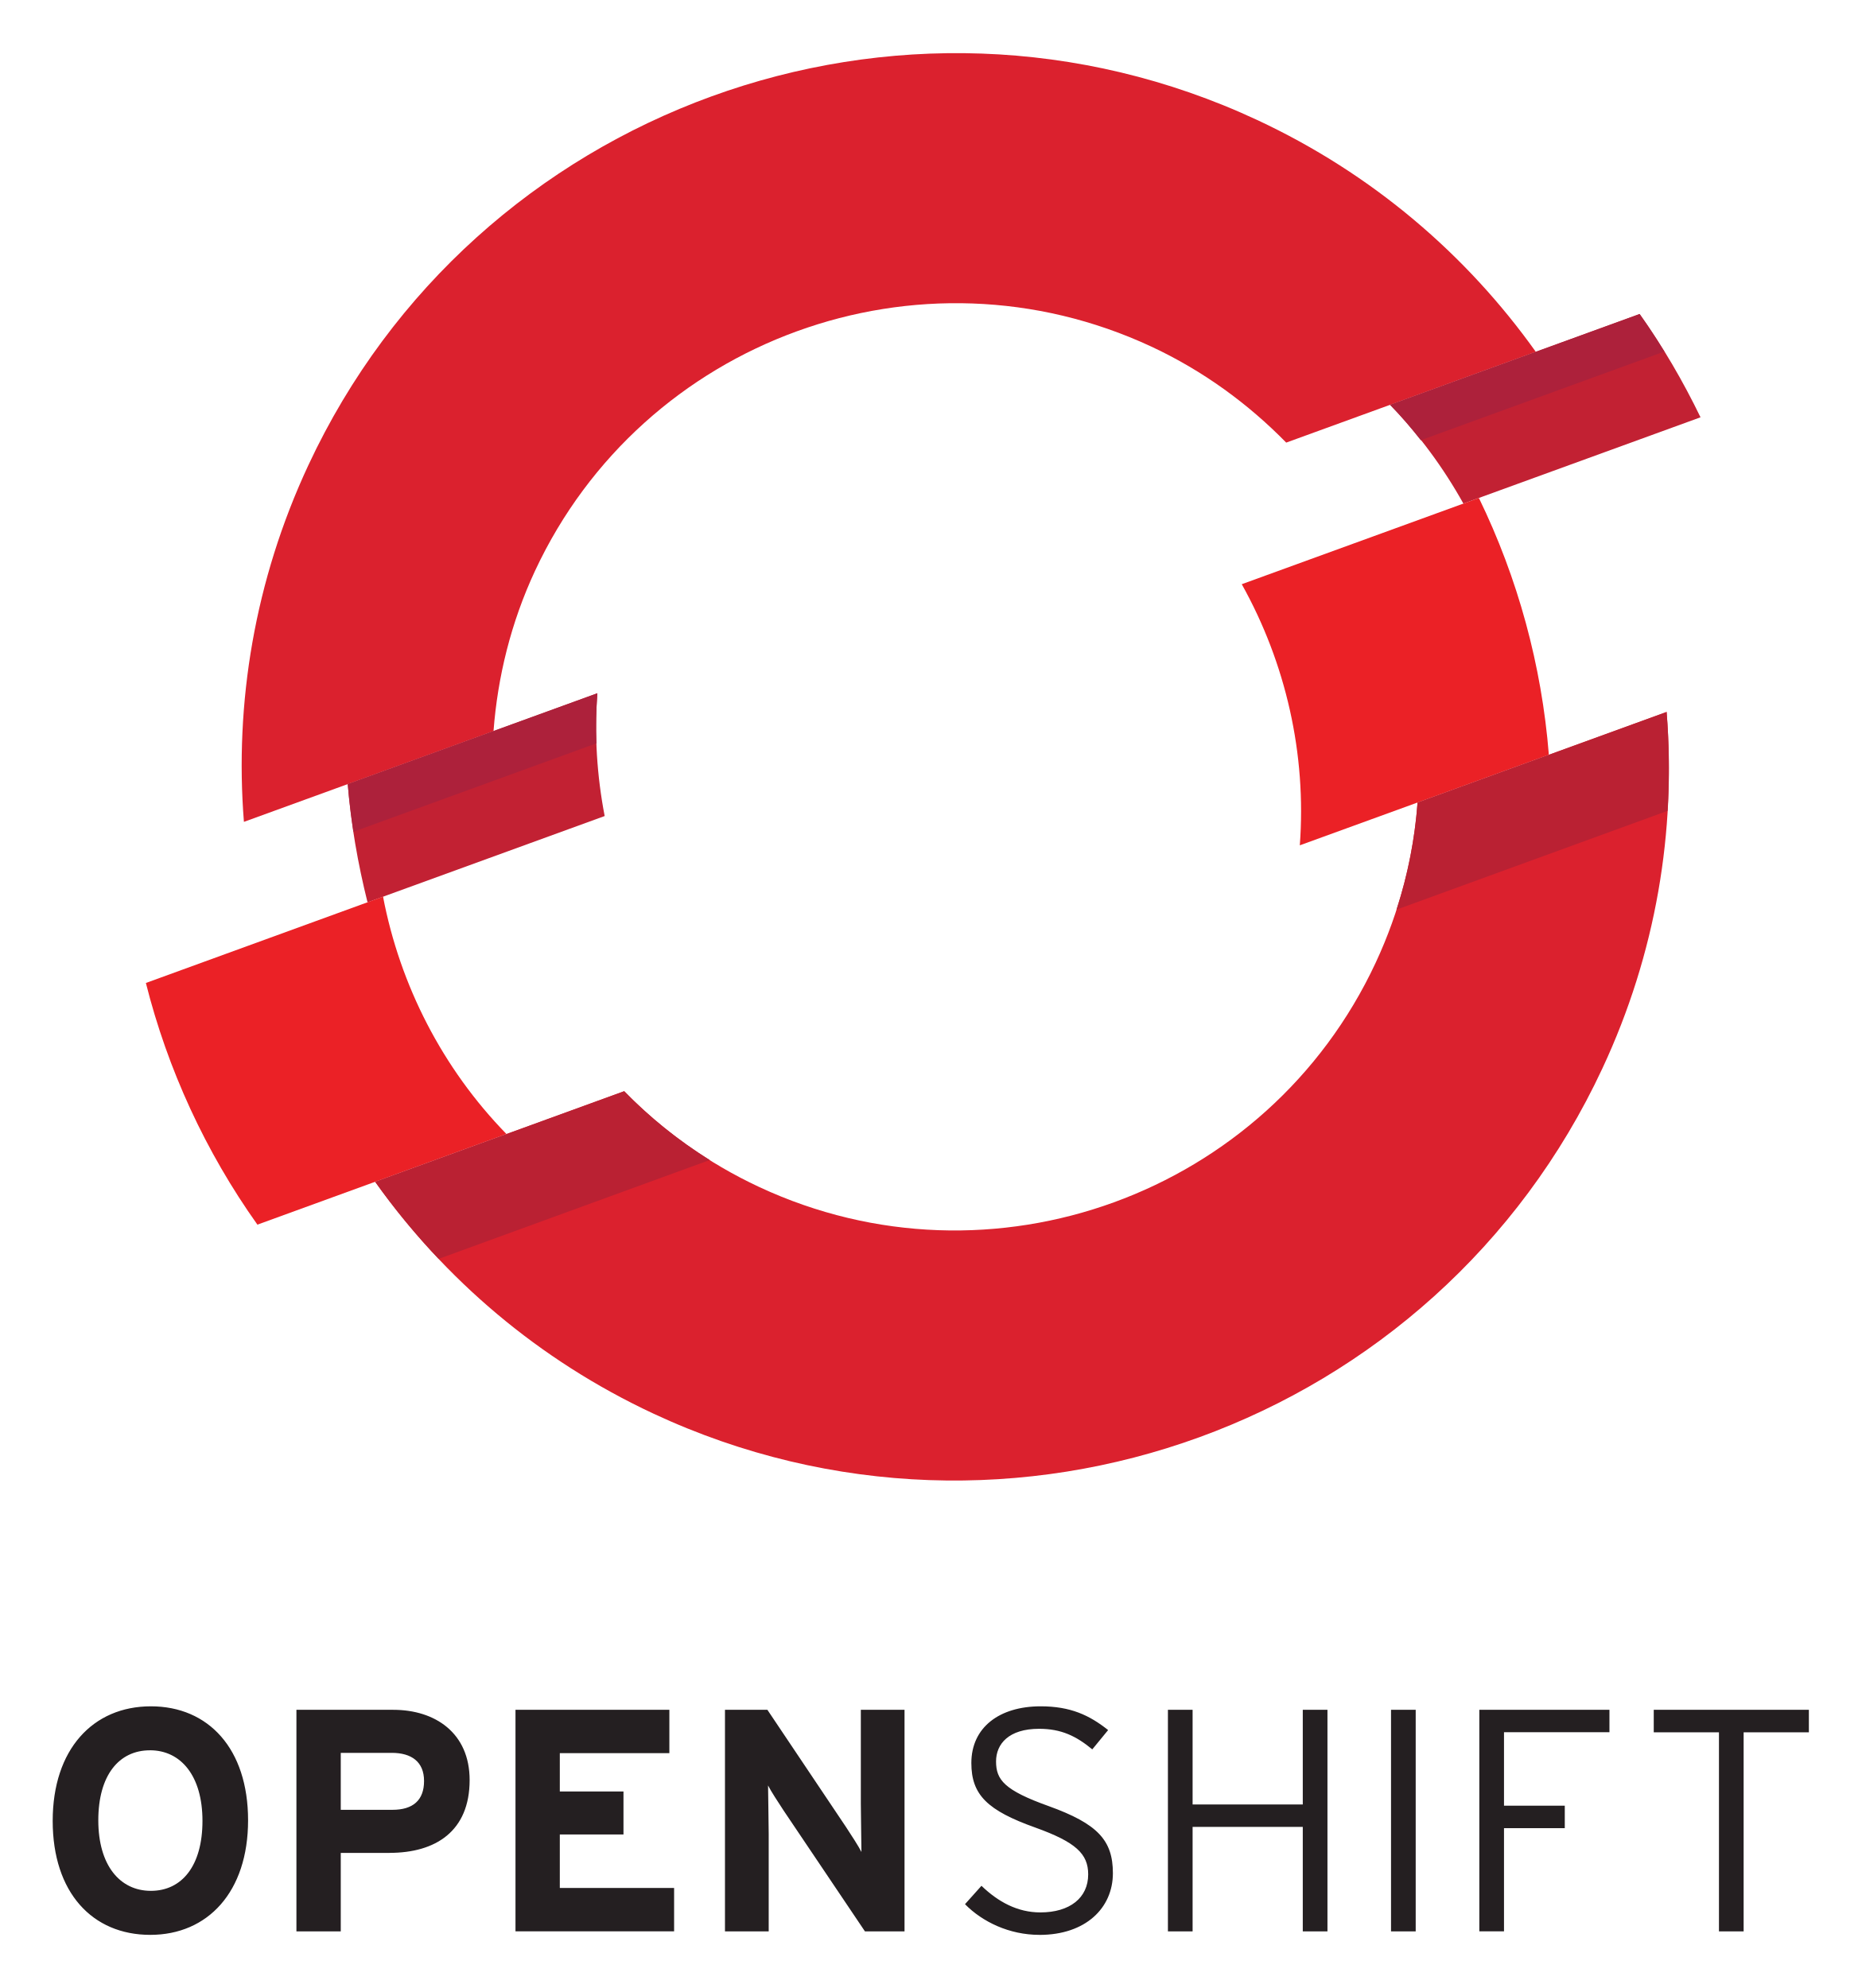
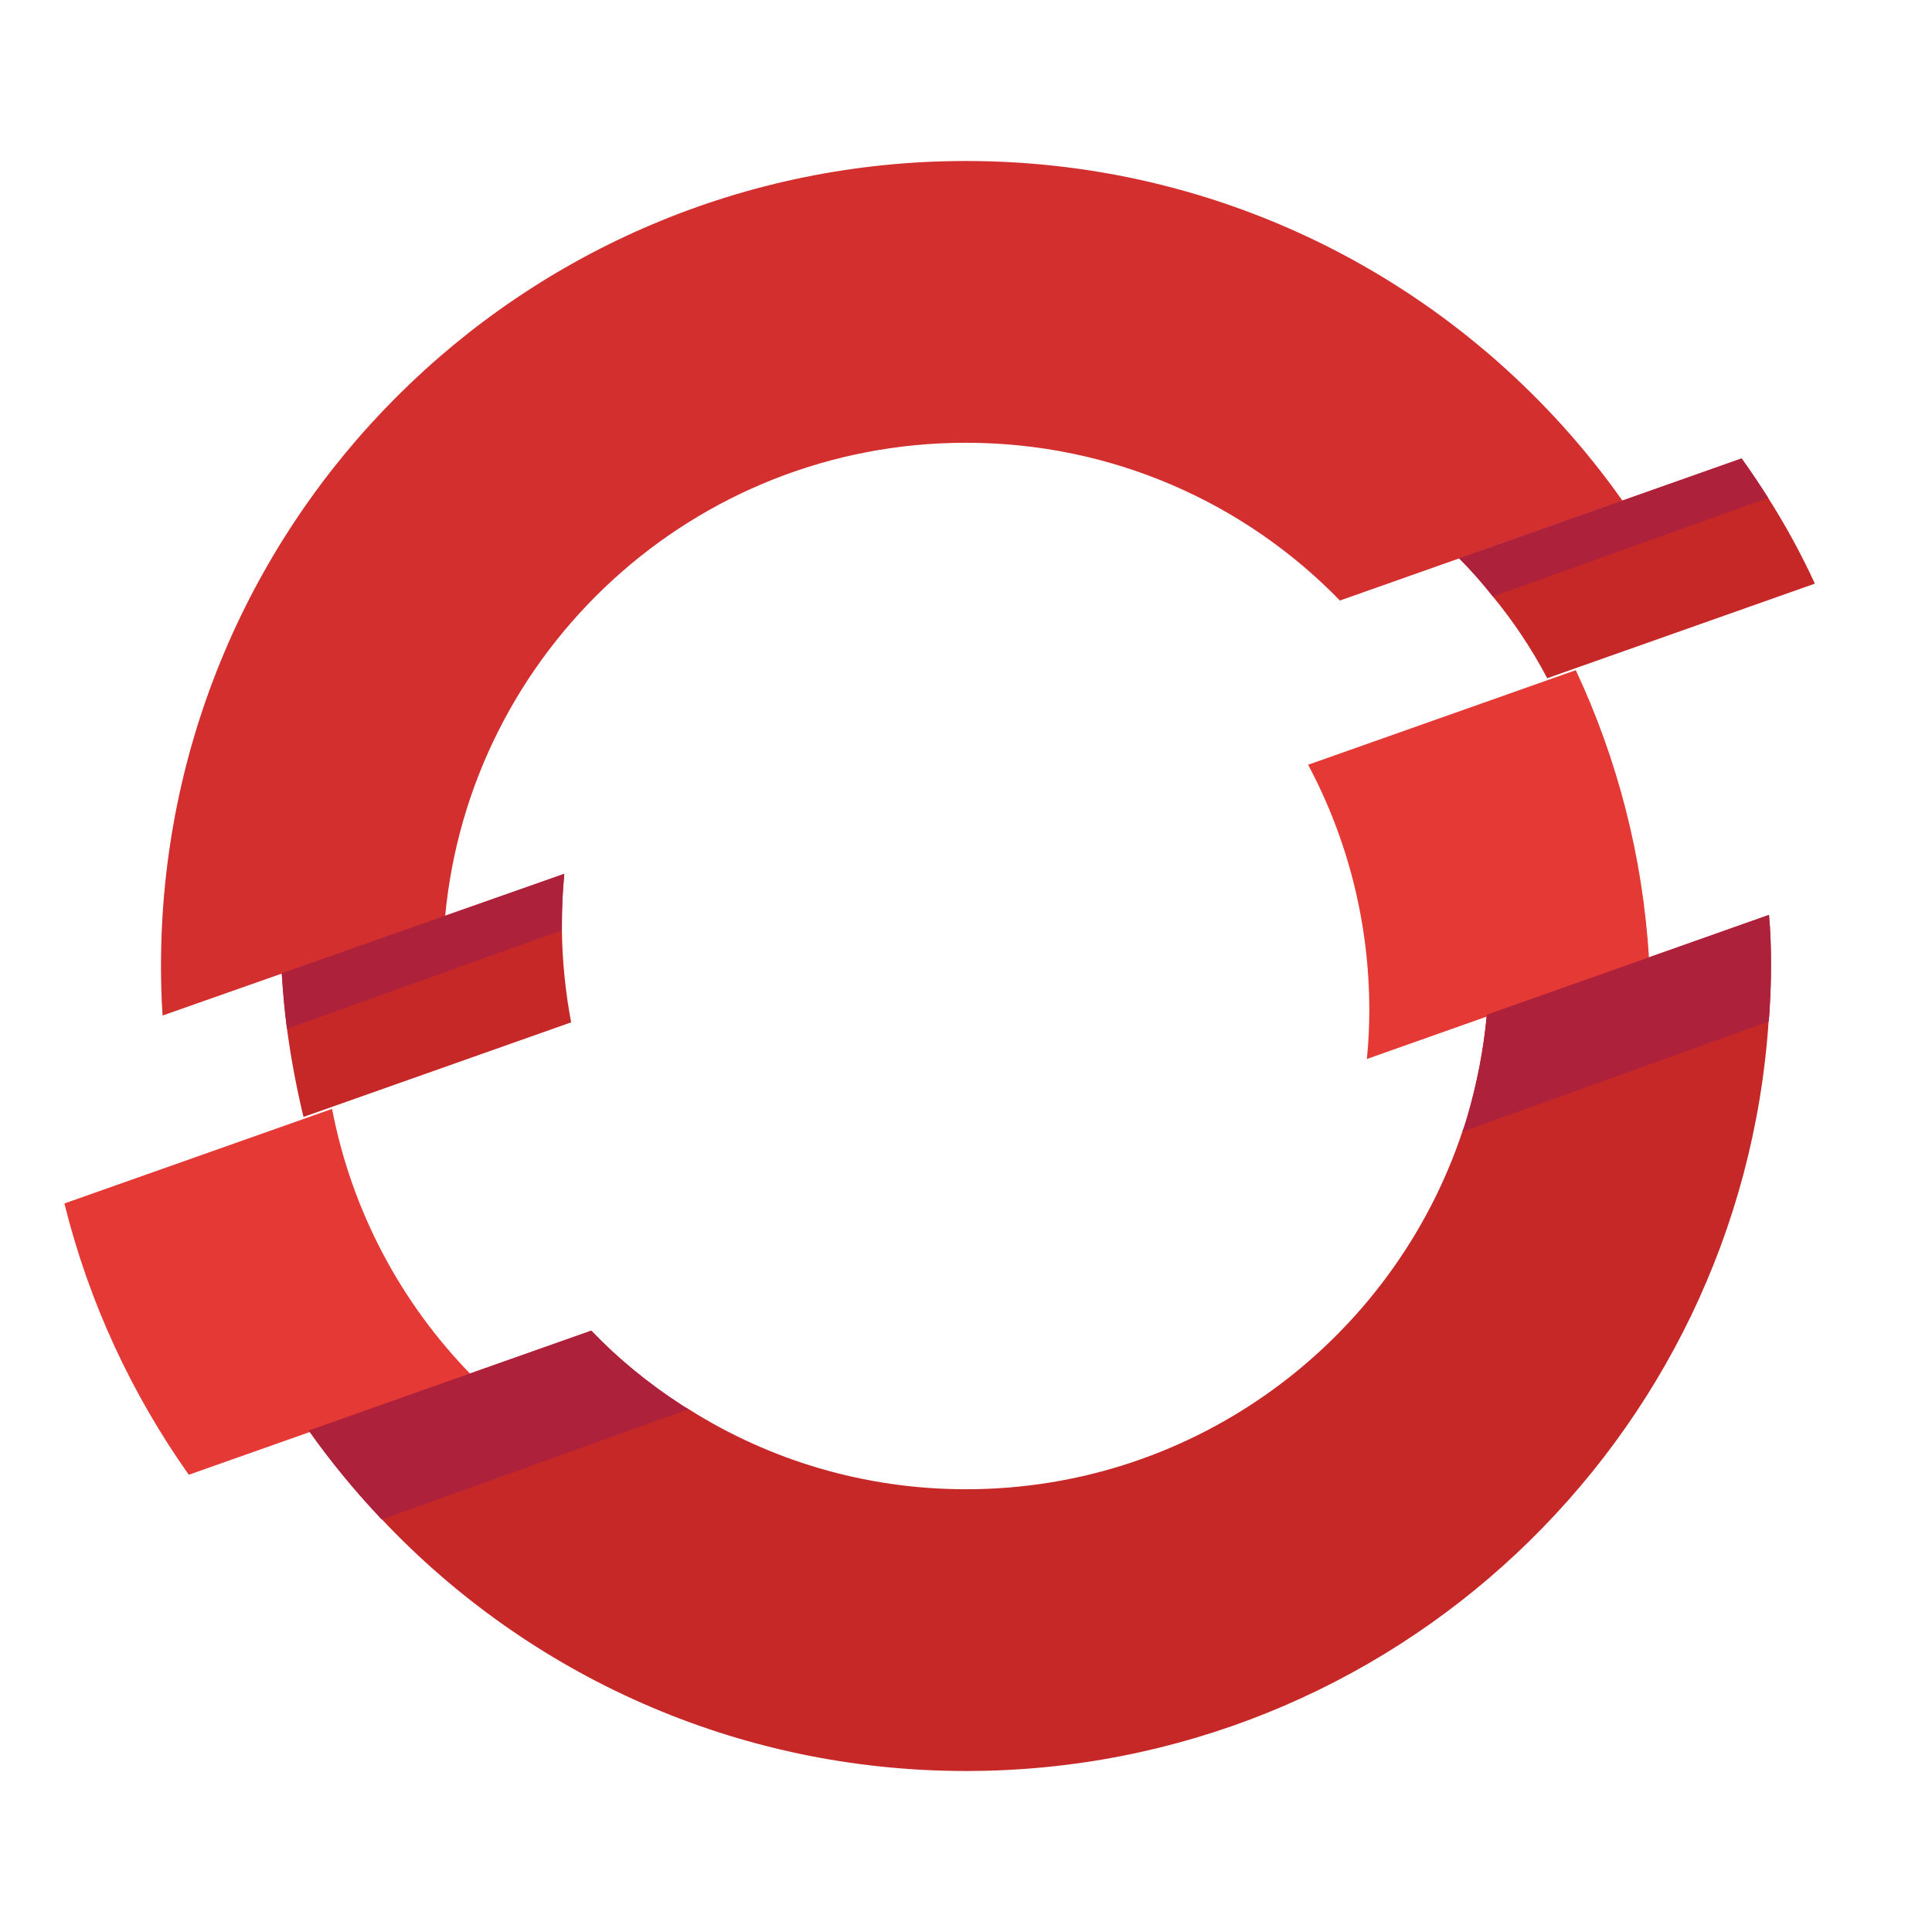
- <svg xmlns="http://www.w3.org/2000/svg" version="1.1" width="719" height="768" viewBox="-1.734 -1.734 61.263 65.408" id="svg45453">
-   <defs id="defs45455" />
-   <path d="m 54.228,11.987 c -0.573,-1.183 -1.235,-2.324 -2.004,-3.4 l -8.213,2.989 c 0.955,0.978 1.758,2.076 2.414,3.251 l 7.803,-2.84 z m -36.303,9.083 -8.215,2.989 c 0.105,1.317 0.333,2.619 0.651,3.894 l 7.804,-2.841 c -0.254,-1.32 -0.344,-2.68 -0.24,-4.041" id="path44560" style="fill:#c22133;fill-opacity:1;fill-rule:nonzero;stroke:none" />
-   <path d="m 36.156,9.66 c 1.709,0.798 3.189,1.885 4.438,3.16 l 8.213,-2.989 c -2.275,-3.192 -5.374,-5.86 -9.17,-7.631 -11.741,-5.475 -25.749,-0.378 -31.223,11.363 -1.772,3.799 -2.431,7.834 -2.121,11.741 l 8.214,-2.989 c 0.136,-1.78 0.57,-3.564 1.366,-5.274 C 19.43,9.414 28.529,6.104 36.156,9.66" id="path44564" style="fill:#db212e;fill-opacity:1;fill-rule:nonzero;stroke:none" />
-   <path d="m 44.916,24.668 c -0.131,1.779 -0.58,3.562 -1.379,5.274 -3.556,7.629 -12.656,10.939 -20.282,7.383 -1.711,-0.799 -3.203,-1.877 -4.446,-3.155 l -8.196,2.982 c 2.27,3.192 5.365,5.861 9.164,7.634 11.741,5.474 25.746,0.376 31.221,-11.365 1.774,-3.796 2.428,-7.831 2.115,-11.735 l -8.196,2.982 z" id="path44572" style="fill:#db212e;fill-opacity:1;fill-rule:nonzero;stroke:none" />
-   <path d="m 46.935,14.641 -7.804,2.84 c 1.45,2.598 2.135,5.588 1.91,8.595 l 8.196,-2.981 c -0.235,-2.941 -1.019,-5.812 -2.303,-8.454 m -36.063,13.124 -7.804,2.842 c 0.716,2.845 1.96,5.549 3.67,7.955 l 8.195,-2.984 c -2.104,-2.16 -3.502,-4.894 -4.061,-7.814" id="path44576" style="fill:#eb2126;fill-opacity:1;fill-rule:nonzero;stroke:none" />
-   <path d="m 53.038,9.823 c -0.259,-0.42 -0.527,-0.834 -0.814,-1.236 l -8.213,2.989 c 0.361,0.37 0.694,0.762 1.011,1.165 l 8.015,-2.918 z M 17.894,22.719 c -0.02,-0.547 -0.011,-1.097 0.031,-1.649 l -8.215,2.989 c 0.043,0.526 0.109,1.049 0.188,1.57 l 7.996,-2.91 z" id="path44584" style="fill:#ad213b;fill-opacity:1;fill-rule:nonzero;stroke:none" />
-   <path d="m 53.112,21.686 -8.196,2.982 c -0.086,1.18 -0.316,2.362 -0.693,3.525 l 8.921,-3.252 c 0.064,-1.09 0.054,-2.178 -0.033,-3.255 m -42.499,15.467 c 0.631,0.889 1.33,1.736 2.089,2.536 l 8.922,-3.254 c -1.042,-0.652 -1.985,-1.414 -2.816,-2.266 l -8.195,2.984 z" id="path44588" style="fill:#ba2133;fill-opacity:1;fill-rule:nonzero;stroke:none" />
-   <path d="m 52.689,54.532 0,0.74 2.146,0 0,6.554 0.812,0 0,-6.554 2.147,0 0,-0.74 -5.106,0 z m -4.928,0.739 0,2.417 2,0 0,0.74 -2,0 0,3.396 -0.812,0 0,-7.293 4.282,0 0,0.739 -3.47,0 z m -3.718,-0.739 0.812,0 0,7.294 -0.812,0 0,-7.294 z m -2.904,7.293 0,-3.439 -3.626,0 0,3.439 -0.812,0 0,-7.294 0.812,0 0,3.116 3.626,0 0,-3.116 0.812,0 0,7.294 -0.812,0 z m -8.667,0.115 c -0.99,0 -1.876,-0.427 -2.449,-1.01 l 0.542,-0.605 c 0.551,0.531 1.188,0.876 1.938,0.876 0.969,0 1.574,-0.48 1.574,-1.251 0,-0.677 -0.406,-1.062 -1.74,-1.542 -1.574,-0.562 -2.105,-1.073 -2.105,-2.125 0,-1.167 0.916,-1.866 2.281,-1.866 0.98,0 1.605,0.292 2.22,0.782 l -0.521,0.635 c -0.531,-0.438 -1.021,-0.677 -1.75,-0.677 -1.001,0 -1.417,0.5 -1.417,1.074 0,0.605 0.271,0.948 1.73,1.47 1.615,0.583 2.115,1.125 2.115,2.209 0,1.146 -0.896,2.031 -2.417,2.031 m -5.742,-0.115 -2.678,-3.98 c -0.177,-0.271 -0.417,-0.636 -0.511,-0.824 0,0.271 0.021,1.188 0.021,1.594 l 0,3.21 -1.439,0 0,-7.294 1.396,0 2.585,3.855 c 0.177,0.271 0.416,0.636 0.51,0.824 0,-0.271 -0.02,-1.188 -0.02,-1.595 l 0,-3.084 1.438,0 0,7.294 -1.302,0 z m -11.501,0 0,-7.294 5.064,0 0,1.427 -3.605,0 0,1.261 2.095,0 0,1.416 -2.095,0 0,1.761 3.761,0 0,1.427 -5.22,0 z m -4.145,-2.584 -1.605,0 0,2.584 -1.459,0 0,-7.294 3.189,0 c 1.375,0 2.511,0.761 2.511,2.312 0,1.689 -1.125,2.397 -2.636,2.397 m 0.074,-3.292 -1.679,0 0,1.875 1.699,0 c 0.677,0 1.042,-0.314 1.042,-0.949 0,-0.635 -0.417,-0.926 -1.062,-0.926 M 3.21,61.94 c -1.907,0 -3.21,-1.396 -3.21,-3.751 0,-2.355 1.324,-3.772 3.231,-3.772 1.896,0 3.199,1.397 3.199,3.752 0,2.355 -1.324,3.771 -3.22,3.771 m -0.01,-6.075 c -1.021,0 -1.699,0.824 -1.699,2.304 0,1.48 0.709,2.322 1.73,2.322 1.021,0 1.698,-0.823 1.698,-2.303 0,-1.48 -0.708,-2.324 -1.729,-2.324" id="path44622" style="fill:#241f21;fill-opacity:1;fill-rule:nonzero;stroke:none" />
+ <svg xmlns="http://www.w3.org/2000/svg" viewBox="0 0 48 48" width="1000px" height="1000px">
+   <path fill="#c62828" d="M44,24c0,0.33-0.01,0.66-0.03,0.99c-0.01,0.13-0.01,0.26-0.03,0.39C43.24,35.79,34.59,44,24,44 c-5.72,0-10.88-2.4-14.51-6.25c-0.03-0.02-0.05-0.05-0.07-0.07c-0.63-0.67-1.22-1.39-1.75-2.14l7.02-2.48 c0.67,0.7,1.43,1.32,2.25,1.85c0.06,0.04,0.11,0.07,0.17,0.1C19.1,36.27,21.47,37,24,37c5.74,0,10.61-3.73,12.33-8.88 c0.05-0.12,0.08-0.24,0.12-0.36c0.24-0.82,0.41-1.67,0.49-2.55l7.01-2.48C43.99,23.15,44,23.57,44,24z" />
+   <path fill="#d32f2f" d="M24,4C12.95,4,4,12.95,4,24c0,0.41,0.01,0.82,0.04,1.23l7.02-2.47C11.68,16.16,17.24,11,24,11 c3.64,0,6.94,1.5,9.29,3.92l7.02-2.48C36.7,7.33,30.74,4,24,4z" />
+   <path fill="#c62828" d="M14.19,25.4l-6.65,2.35c-0.17-0.71-0.31-1.44-0.41-2.19c-0.06-0.45-0.1-0.92-0.13-1.38l7.02-2.47 c-0.04,0.41-0.06,0.82-0.06,1.24v0.16C13.97,23.89,14.05,24.66,14.19,25.4z" />
+   <path fill="#c62828" d="M45.09,14.5l-6.65,2.35c-0.38-0.72-0.83-1.4-1.35-2.03c-0.26-0.33-0.54-0.65-0.84-0.95l7.02-2.48 c0.23,0.32,0.45,0.65,0.66,0.98C44.36,13.05,44.75,13.76,45.09,14.5z" />
+   <path fill="#e53935" d="M11.71,34.16l-7.02,2.48c-1.42-2.01-2.48-4.28-3.09-6.74l6.65-2.35C8.74,30.1,9.97,32.38,11.71,34.16 z" />
+   <path fill="#e53935" d="M33.96,26.31c0.04-0.4,0.06-0.8,0.06-1.21c0-2.2-0.55-4.28-1.52-6.1l6.65-2.35 c1.03,2.2,1.67,4.63,1.82,7.18L33.96,26.31z" />
+   <path fill="#ad213b" d="M16.94,34.91c0.06,0.04,0.11,0.07,0.17,0.1l-7.62,2.74c-0.03-0.02-0.05-0.05-0.07-0.07 c-0.63-0.67-1.22-1.39-1.75-2.14l7.02-2.48C15.36,33.76,16.12,34.38,16.94,34.91z" />
+   <path fill="#ad213b" d="M44,24c0,0.33-0.01,0.66-0.03,0.99c-0.01,0.13-0.01,0.26-0.03,0.39l-7.61,2.74 c0.05-0.12,0.08-0.24,0.12-0.36c0.24-0.82,0.41-1.67,0.49-2.55l7.01-2.48C43.99,23.15,44,23.57,44,24z" />
+   <path fill="#ad213b" d="M7,24.18l7.02-2.47c-0.04,0.41-0.06,0.82-0.06,1.24v0.16l-6.83,2.45C7.07,25.11,7.03,24.64,7,24.18z" />
+   <path fill="#ad213b" d="M43.93,12.37l-6.84,2.45c-0.26-0.33-0.54-0.65-0.84-0.95l7.02-2.48 C43.5,11.71,43.72,12.04,43.93,12.37z" />
</svg>
